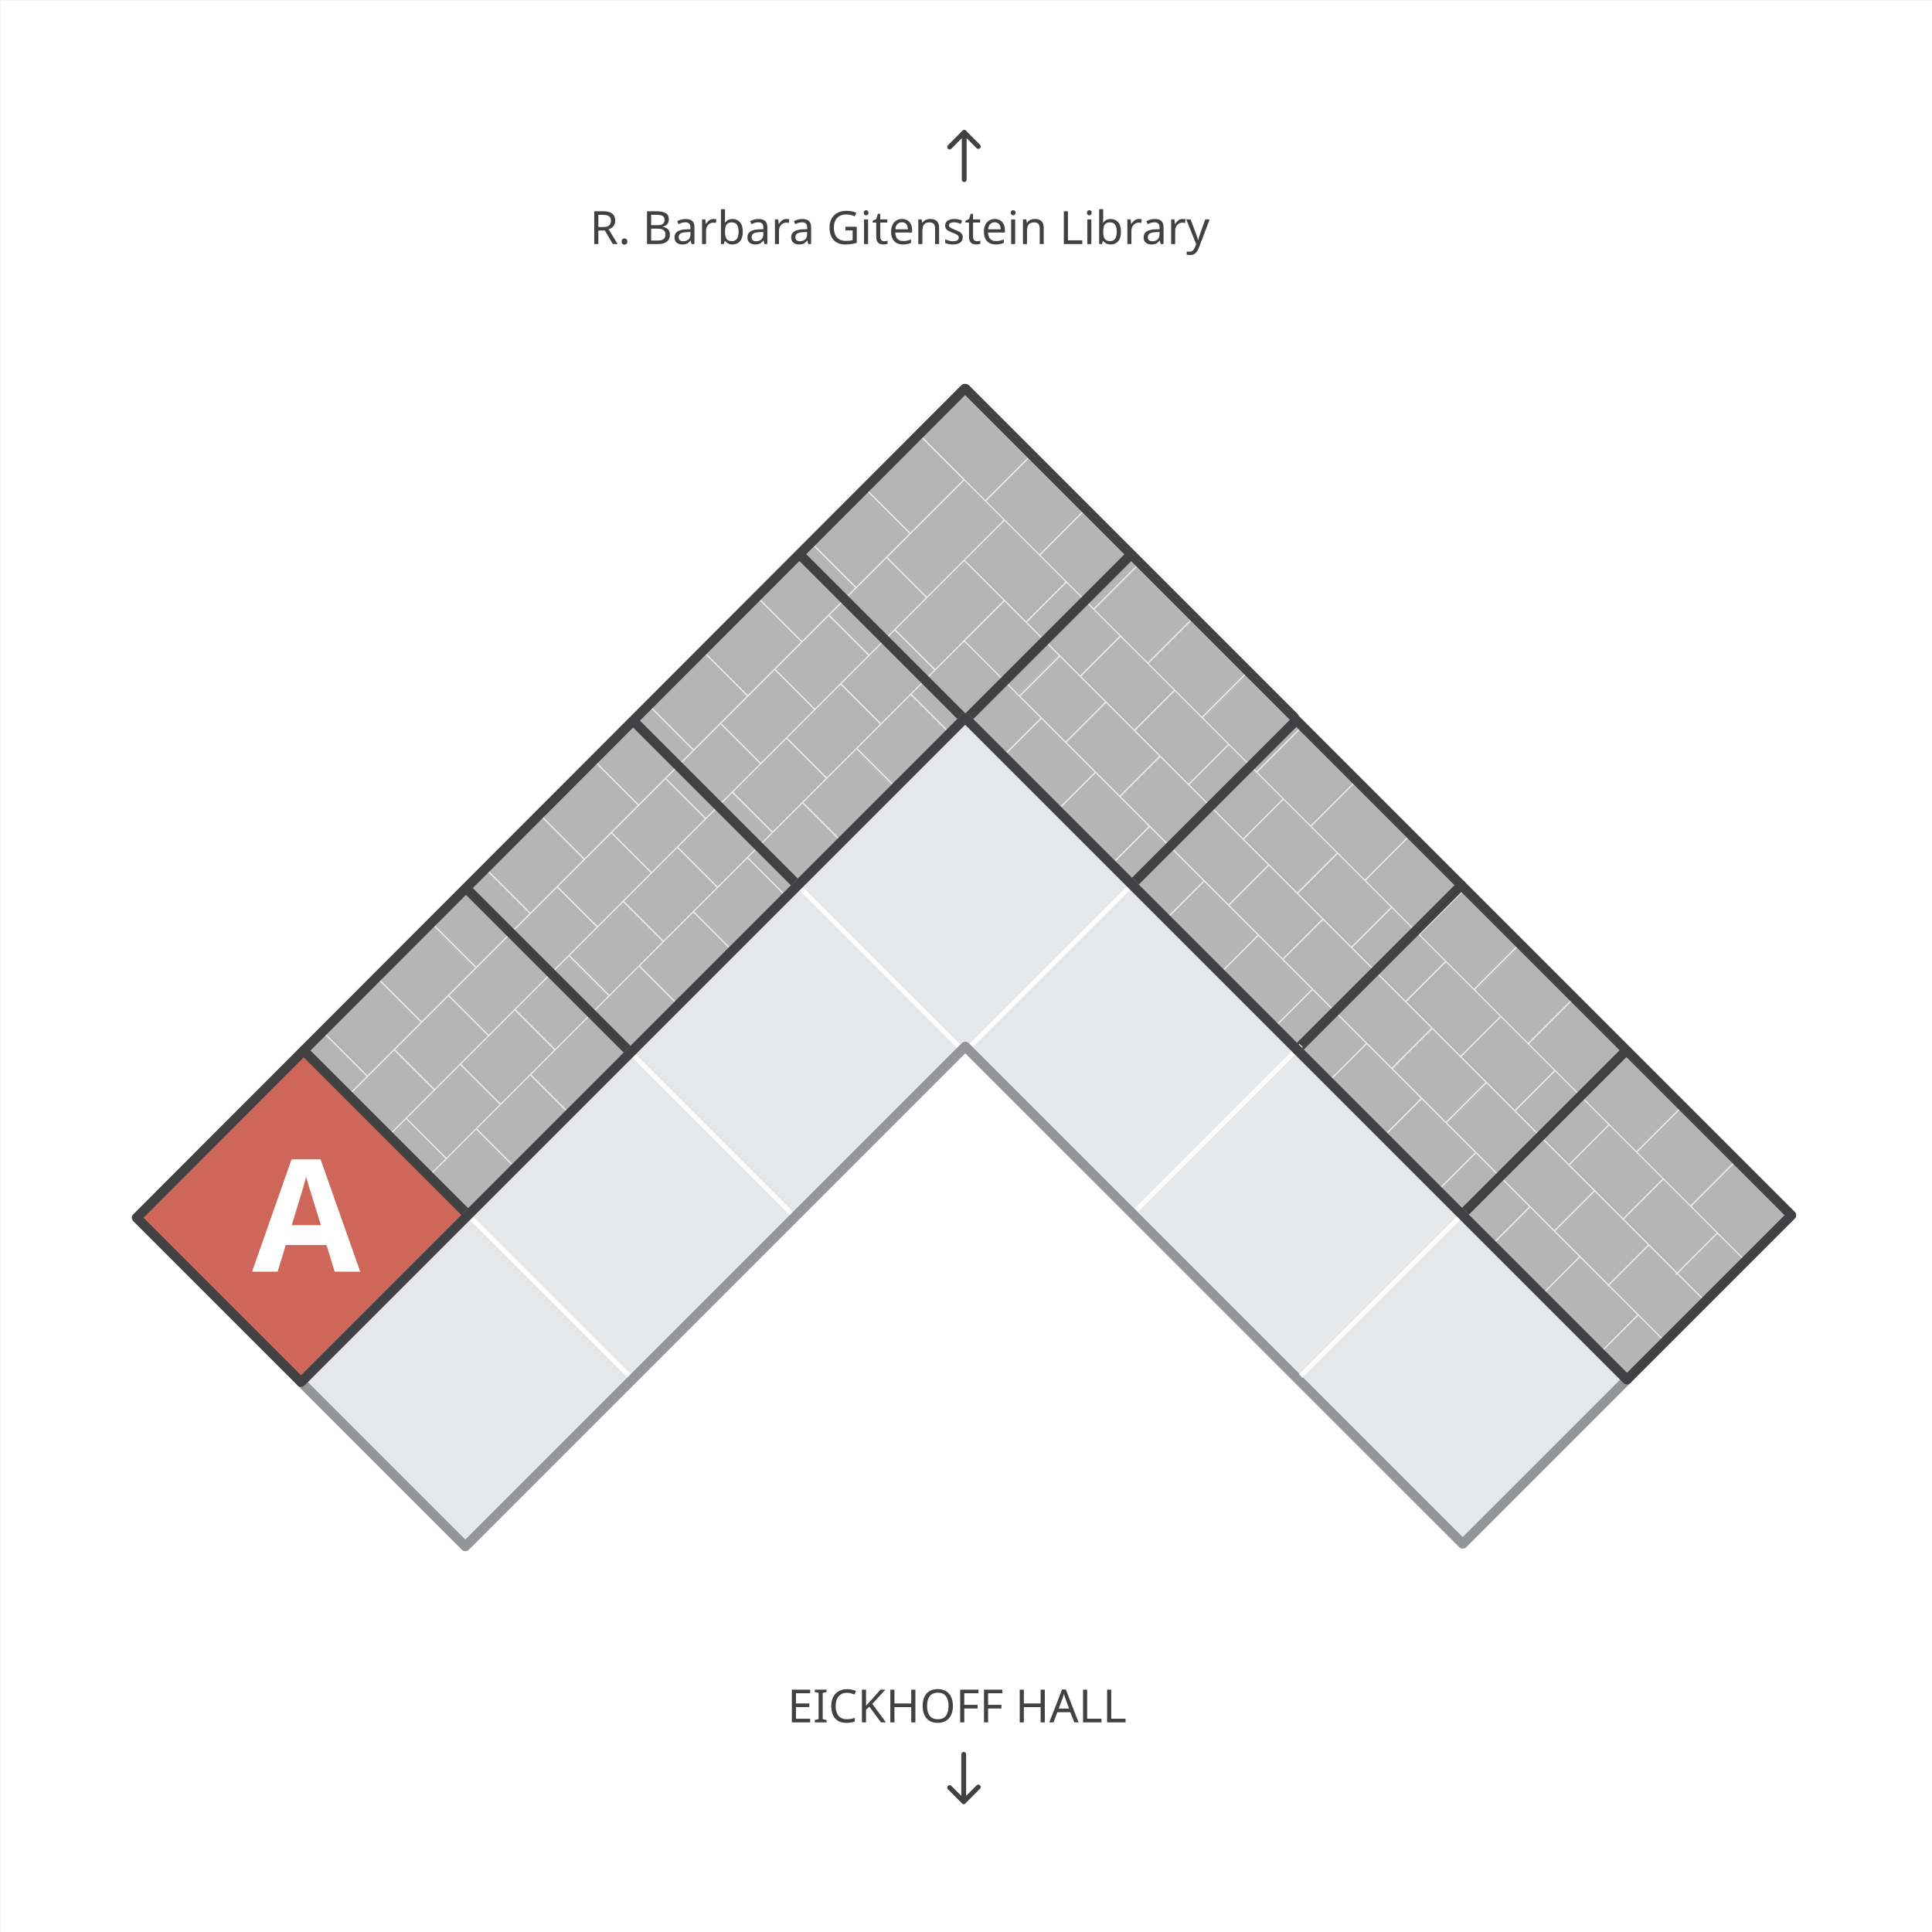
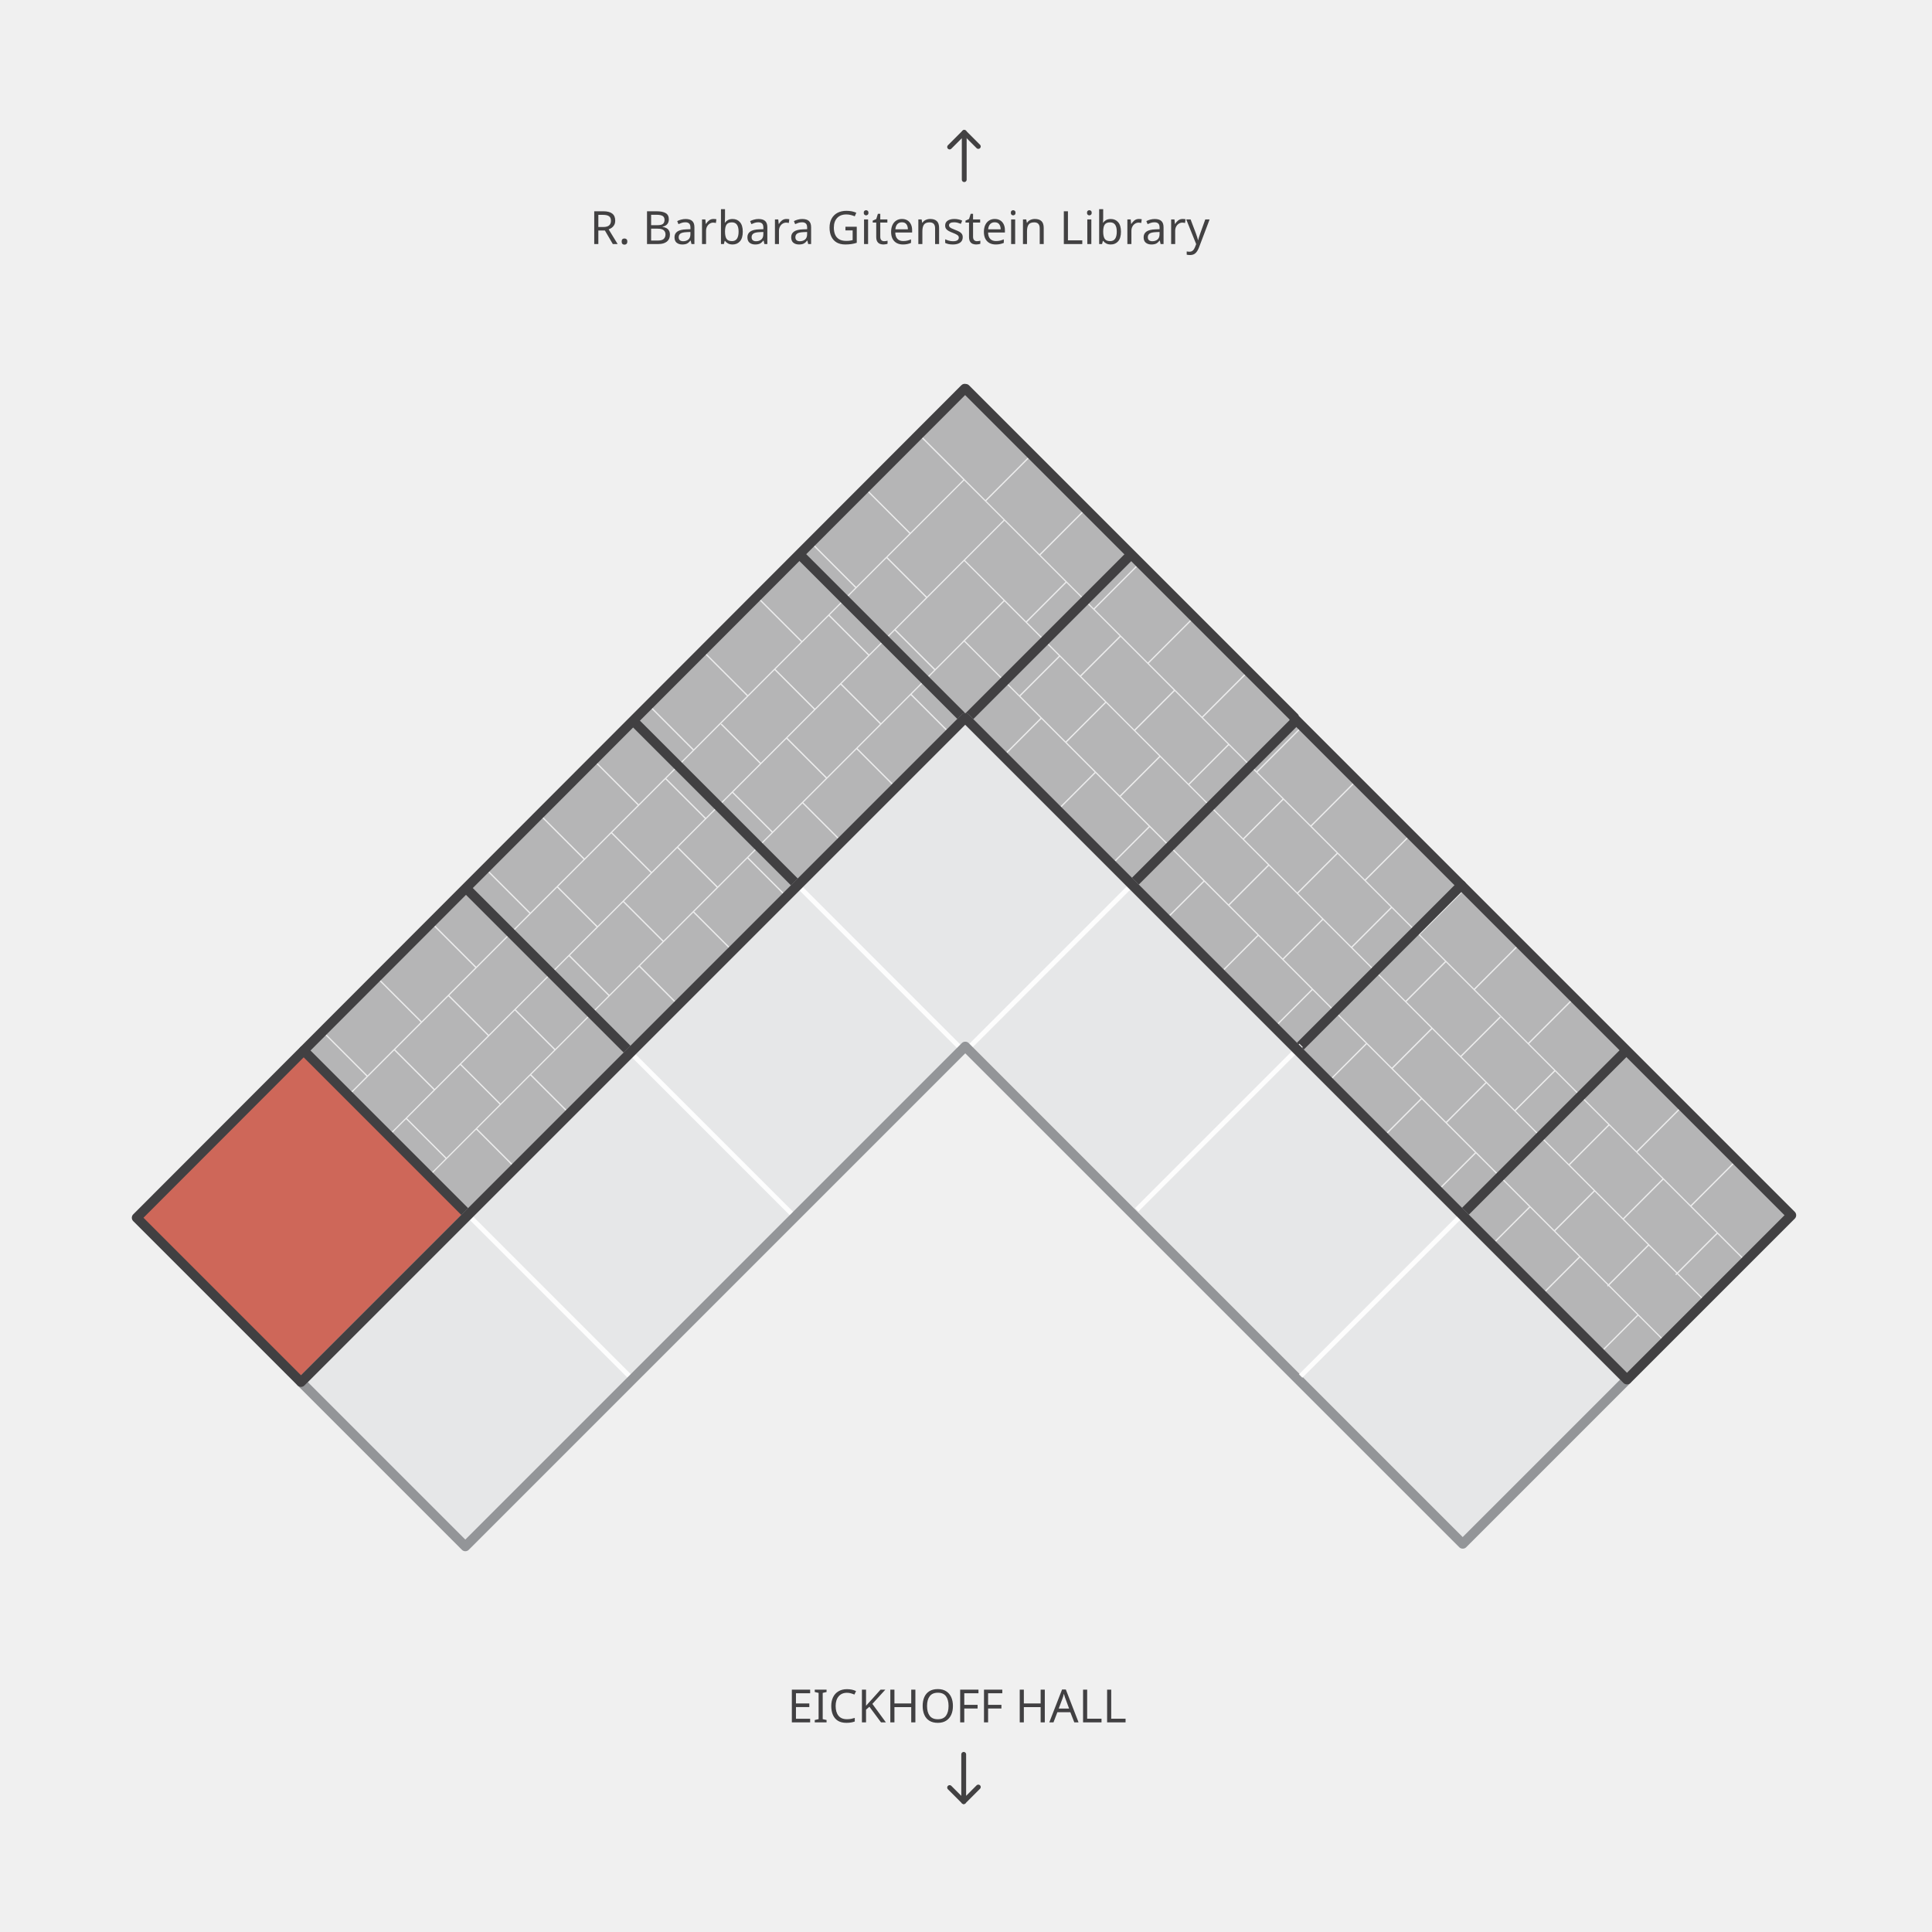
<svg xmlns="http://www.w3.org/2000/svg" version="1.1" x="0px" y="0px" viewBox="0 0 799.92 799.92" style="enable-background:new 0 0 799.92 799.92;" xml:space="preserve">
  <style type="text/css">
	.st0{fill:#CCCCCB;stroke:#414042;stroke-width:4;stroke-linecap:round;stroke-linejoin:round;stroke-miterlimit:10;}
	.st1{fill:#F2F2F3;stroke:#414042;stroke-width:4;stroke-linecap:round;stroke-linejoin:round;stroke-miterlimit:10;}
	.st2{fill:#CE6759;}
	.st3{fill:#D8B5AF;}
	.st4{fill:#B5B5B6;}
	.st5{fill:#D8D8D8;}
	.st6{fill:#E6E7E8;}
	.st7{fill:none;stroke:#414042;stroke-width:6;stroke-miterlimit:10;}
	.st8{fill:#FFF200;}
	.st9{opacity:0.5;}
	.st10{opacity:0.5;fill:none;stroke:#FFFFFF;stroke-width:0.537;stroke-miterlimit:10;}
	.st11{opacity:0.5;fill:none;stroke:#FFFFFF;stroke-width:0.5;stroke-miterlimit:10;}
	.st12{opacity:0.9;fill:#FFFFFF;}
	.st13{opacity:0.75;fill:#FFFFFF;}
- 	.st14{fill:#FFFFFF;}
+ 	.st14{fill:transparent;}
	.st15{fill:none;stroke:#414042;stroke-width:4;stroke-linecap:round;stroke-linejoin:round;stroke-miterlimit:10;}
	.st16{opacity:0.9;fill:none;stroke:#FFFFFF;stroke-width:2;stroke-miterlimit:10;}
	.st17{fill:#939598;}
	.st18{fill:#414042;}
	.st19{fill:#CE685A;stroke:#010101;stroke-width:3;stroke-linecap:round;stroke-linejoin:round;stroke-miterlimit:10;}
	.st20{fill:#B5B6B6;stroke:#010101;stroke-width:3;stroke-linecap:round;stroke-linejoin:round;stroke-miterlimit:10;}
	.st21{fill:#010101;}
	.st22{opacity:0.21;fill:none;stroke:#FFFFFF;stroke-width:0.5;stroke-miterlimit:10;}
	.st23{fill:none;stroke:#FFFFFF;stroke-width:0.5;stroke-miterlimit:10;}
	.st24{fill:#BCBEC0;}
	.st25{fill:#CE6759;stroke:#414042;stroke-width:4;stroke-linecap:round;stroke-linejoin:round;stroke-miterlimit:10;}
	.st26{fill:#B5B5B6;stroke:#414042;stroke-width:4;stroke-linecap:round;stroke-linejoin:round;stroke-miterlimit:10;}
	.st27{fill:#D8D8D8;stroke:#414042;stroke-width:4;stroke-linecap:round;stroke-linejoin:round;stroke-miterlimit:10;}
	.st28{fill:none;stroke:#424142;stroke-width:2;stroke-linecap:round;stroke-linejoin:round;stroke-miterlimit:10;}
	.st29{fill:none;}
	.st30{font-family:'OpenSans-Bold';}
	.st31{font-size:19px;}
	.st32{fill:#424142;}
</style>
  <g id="Layer_2">
</g>
  <g id="Layer_3">
</g>
  <g id="Layer_1">
    <rect x="0.26" y="0.25" class="st14" width="800.26" height="800.26" />
    <g>
      <g>
        <polygon class="st4" points="399.63,297.22 673.62,571.22 741.69,503.16 535.73,297.2 535.89,297.04 399.81,160.96      399.65,161.12 399.44,160.91 263.57,297.2 56.58,504.19 124.62,572.23    " />
        <polygon class="st6" points="399.63,297.22 124.62,572.23 192.66,640.27 399.65,433.28 605.61,639.24 673.62,571.22    " />
        <g>
          <path class="st13" d="M722.55,522.29l0.35-0.35l-22.53-22.53l18.3-18.3l-0.38-0.38l-18.3,18.3l-22.04-22.04l18.46-18.46      l-0.38-0.38l-18.46,18.46l-22.04-22.04l18.05-18.05l-0.38-0.38l-18.05,18.05l-22.04-22.04l18.27-18.27l-0.38-0.38l-18.27,18.27      l-22.04-22.04l18.27-18.27l-0.38-0.38l-18.27,18.27l-22.4-22.4l17.88-17.88l-0.38-0.38l-17.88,17.88l-22.04-22.04l17.94-17.94      l-0.38-0.38l-17.94,17.94l-22.04-22.04l17.69-17.69l-0.38-0.38l-17.69,17.69l-22.04-22.04l17.99-17.99l-0.38-0.38l-17.99,17.99      l-22.22-22.22l17.72-17.72l-0.38-0.38l-17.72,17.72l-22.04-22.04l18.32-18.32l-0.38-0.38l-18.32,18.32l-22.04-22.04l17.52-17.52      l-0.38-0.38l-17.53,17.53l-22.04-22.04l17.69-17.69l-0.38-0.38l-17.69,17.69l-22.04-22.04l17.77-17.77l-0.38-0.38L408,207.03      l-8.61-8.61l0.01-0.01l-18.23-18.23l-0.38,0.38l18.05,18.05l-21.94,21.94l-18.27-18.27l-0.38,0.38l18.27,18.27l-22.04,22.04      l-18.44-18.44l-0.38,0.38l18.44,18.44l-22.04,22.04l-18.02-18.03l-0.38,0.38l18.02,18.02l-22.04,22.04l-18.25-18.25l-0.38,0.38      l18.25,18.25l-22.04,22.04l-18.24-18.25l-0.38,0.38l18.24,18.25l-22.4,22.4l-17.86-17.86l-0.38,0.38l17.86,17.86l-22.04,22.04      l-17.92-17.91l-0.38,0.38l17.91,17.91l-22.04,22.04l-17.67-17.67l-0.38,0.38l17.67,17.67l-22.04,22.04l-17.97-17.97l-0.38,0.38      l17.97,17.97l-22.22,22.22l-17.69-17.7l-0.38,0.38l17.69,17.69l-22.04,22.04l-18.3-18.3l-0.38,0.38l18.3,18.3l-22.04,22.04      l-17.5-17.5l-0.38,0.38l17.5,17.5l-22.04,22.04l-17.67-17.67l-0.38,0.38l17.67,17.67L84.9,512.55L67.15,494.8l-0.38,0.38      l17.75,17.75l-9.6,9.6l0.35,0.35l20.7-20.7l16.33,16.33l-20.42,20.42l0.35,0.35l8.64-8.64l16.33,16.33l-8.93,8.93l0.35,0.35      l21.29-21.29l16.71,16.71l0.38-0.38l-16.71-16.71l22.04-22.04l16.71,16.71l0.38-0.38l-16.71-16.71l22.04-22.04l16.71,16.71      l0.38-0.38l-16.71-16.71l22.04-22.04l16.71,16.71l0.38-0.38l-16.71-16.71l22.04-22.04l16.71,16.71l0.38-0.38l-16.71-16.71      l44.64-44.64l16.71,16.71l0.38-0.38L265,399.88l22.04-22.04l16.71,16.71l0.38-0.38l-16.71-16.71l22.04-22.04l16.71,16.71      l0.38-0.38l-16.71-16.71l22.4-22.4l16.71,16.71l0.38-0.38l-16.71-16.71l22.04-22.04l16.71,16.71l0.38-0.38l-16.71-16.71      l22.04-22.04l16.71,16.71l0.38-0.38l-16.71-16.71l21.74-21.74l31.6,31.6l-16.68,16.68l0.38,0.38l16.68-16.68l22.04,22.04      l-16.68,16.68l0.38,0.38l16.68-16.68l22.04,22.04l-16.68,16.68l0.38,0.38l16.68-16.68l22.22,22.22l-16.68,16.68l0.38,0.38      l16.68-16.68l22.04,22.04l-16.68,16.68l0.38,0.38l16.68-16.68l22.04,22.04l-16.68,16.68l0.38,0.38l16.68-16.68l22.04,22.04      l-16.68,16.68l0.38,0.38l16.68-16.68l22.4,22.4l-16.68,16.68l0.38,0.38l16.68-16.68l22.04,22.04l-16.68,16.68l0.38,0.38      l16.68-16.68l22.04,22.04l-16.68,16.68l0.38,0.38l16.68-16.68l20.29,20.29l-16.85,16.85l0.38,0.38l16.85-16.85l11.43,11.43      l-0.22,0.22l0.38,0.38l0.22-0.22l11.92,11.92l-16.9,16.9l0.38,0.38l16.9-16.9l10.9,10.9l0.35-0.35l-23.2-23.2l16.33-16.33      l11.39,11.39l-0.44,0.44l0.38,0.38l0.44-0.44l11.43,11.43l0.35-0.35l-11.43-11.43l16.33-16.33L722.55,522.29z M649.96,482.35      l16.33-16.33l22.04,22.04L672,504.4L649.96,482.35z M627.54,459.93l16.33-16.33l22.04,22.04l-16.33,16.33L627.54,459.93z       M605.12,437.51l16.24-16.24l-0.38-0.38l-16.24,16.24l-22.4-22.4l16.33-16.33l44.82,44.82l-16.33,16.33L605.12,437.51z       M559.92,392.31l16.33-16.33l22.04,22.04l-16.33,16.33L559.92,392.31z M537.5,369.89l16.33-16.33l22.04,22.04l-16.33,16.33      L537.5,369.89z M515.08,347.47l16.33-16.33l22.04,22.04l-16.33,16.33L515.08,347.47z M470.06,302.45l16.33-16.33l22.04,22.04      l-16.33,16.33L470.06,302.45z M447.64,280.03l16.33-16.33L486,285.75l-16.33,16.33L447.64,280.03z M399.56,231.96l16.33-16.33      l25.28,25.28l-16.33,16.33L399.56,231.96z M399.04,231.77l-15.28,15.28l-16.33-16.33l31.78-31.78l16.33,16.33L399.04,231.77z       M383.38,247.43l-23.54,23.54l-16.33-16.33l23.54-23.54L383.38,247.43z M359.46,271.35l-22.04,22.04l-16.33-16.33l22.04-22.04      L359.46,271.35z M337.04,293.77L315,315.81l-16.22-16.22l-0.38,0.38l16.22,16.22l-22.4,22.4l-16.33-16.33l44.82-44.82      L337.04,293.77z M291.84,338.97l-22.04,22.04l-16.33-16.33l22.04-22.04L291.84,338.97z M269.42,361.39l-22.04,22.04      l-16.33-16.33l22.04-22.04L269.42,361.39z M247,383.81l-44.64,44.64l-16.33-16.33l44.64-44.64L247,383.81z M201.98,428.83      l-22.04,22.04l-16.33-16.33l22.04-22.04L201.98,428.83z M179.56,451.25l-22.04,22.04l-16.33-16.33l22.04-22.04L179.56,451.25z       M157.14,473.67l-22.04,22.04l-16.33-16.33l22.04-22.04L157.14,473.67z M145.72,485.8l16.33,16.33l-22.04,22.04l-16.33-16.33      L145.72,485.8z M146.1,485.42l22.04-22.04l16.33,16.33l-22.04,22.04L146.1,485.42z M168.52,463l22.04-22.04l16.33,16.33      l-22.04,22.04L168.52,463z M190.94,440.58l22.22-22.22l16.33,16.33l-22.22,22.22L190.94,440.58z M213.54,417.98l22.04-22.04      l16.33,16.33l-22.04,22.04L213.54,417.98z M235.96,395.56L258,373.52l16.33,16.33l-22.04,22.04L235.96,395.56z M258.38,373.14      l22.04-22.04l16.33,16.33l-22.04,22.04L258.38,373.14z M280.8,350.72l22.4-22.4l16.33,16.33l-22.4,22.4L280.8,350.72z       M303.58,327.94l22.04-22.04l16.33,16.33l-22.04,22.04L303.58,327.94z M326,305.52l22.04-22.04l16.33,16.33l-22.04,22.04      L326,305.52z M348.42,283.1l22.04-22.04l16.33,16.33l-22.04,22.04L348.42,283.1z M370.84,260.68l28.37-28.37l16.3,16.3      l-17.08,17.08l0.03,0.03l-11.28,11.28L370.84,260.68z M415.88,248.99l22.55,22.55l-16.33,16.33l-22.55-22.55L415.88,248.99z       M425.22,257.61l16.33-16.33l22.04,22.04l-16.33,16.33L425.22,257.61z M508.8,308.54l22.22,22.22l-16.33,16.33l-22.22-22.22      L508.8,308.54z M96.35,501.81l22.04-22.04l16.33,16.33l-22.04,22.04L96.35,501.81z M101.26,530.26l22.04-22.04l16.33,16.33      l-22.04,22.04L101.26,530.26z M431.17,296.92L431.17,296.92l-8.68-8.68l16.33-16.33l18.74,18.74l-16.33,16.33l-9.68-9.68l0,0      L431.17,296.92z M453.59,319.34L453.59,319.34l-11.98-11.98l16.33-16.33l22.04,22.04l-16.33,16.33l-9.68-9.68l0,0L453.59,319.34      z M498.61,364.36L498.61,364.36l-22.22-22.22l0,0l-0.38-0.38l0,0l-11.98-11.98l16.33-16.33l44.64,44.64l-16.33,16.33l-9.68-9.68      l0,0L498.61,364.36z M521.03,386.78L521.03,386.78l-11.98-11.98l16.33-16.33l22.04,22.04l-16.33,16.33l-9.68-9.68l0,0      L521.03,386.78z M543.45,409.2L543.45,409.2l-11.98-11.98l16.33-16.33l22.04,22.04l-16.33,16.33l-9.68-9.68l0,0L543.45,409.2z       M565.87,431.62L565.87,431.62l-11.99-11.98l16.33-16.33l22.4,22.4l-16.33,16.33L566.24,432l0,0L565.87,431.62z M588.65,454.4      L588.65,454.4l-11.98-11.98l16.33-16.33l22.04,22.04l-16.33,16.33l-9.68-9.68l0,0L588.65,454.4z M611.07,476.82L611.07,476.82      l-11.98-11.98l16.33-16.33l22.04,22.04l-16.33,16.33l-9.68-9.68l0,0L611.07,476.82z M633.49,499.24L633.49,499.24l-11.98-11.98      l16.33-16.33l22.04,22.04l-16.33,16.33l-9.68-9.68l0,0L633.49,499.24z M665.96,531.72l-22.04-22.04l16.33-16.33l22.04,22.04      L665.96,531.72z M694.42,526.81l-22.04-22.04l16.33-16.33l22.04,22.04L694.42,526.81z" />
        </g>
        <rect x="77.3" y="456.4" transform="matrix(0.7071 -0.7071 0.7071 0.7071 -319.0171 235.8761)" class="st2" width="95.84" height="93.25" />
        <line class="st15" x1="125.78" y1="434.99" x2="193.82" y2="503.03" />
        <line class="st16" x1="192.81" y1="502.01" x2="260.85" y2="570.05" />
        <line class="st15" x1="401.56" y1="296.33" x2="466.9" y2="230.99" />
        <line class="st15" x1="332.52" y1="230.99" x2="397.68" y2="296.15" />
        <line class="st15" x1="263.54" y1="299.79" x2="330.3" y2="366.55" />
        <line class="st16" x1="331.21" y1="367.46" x2="397.97" y2="434.23" />
        <line class="st15" x1="194.29" y1="369.04" x2="261.05" y2="435.8" />
        <line class="st16" x1="261.18" y1="435.93" x2="327.94" y2="502.69" />
        <line class="st15" x1="468.82" y1="366.1" x2="536.28" y2="298.65" />
        <line class="st16" x1="400.57" y1="434.35" x2="468.03" y2="366.9" />
        <line class="st15" x1="536.97" y1="434.57" x2="605.04" y2="366.51" />
        <line class="st16" x1="470.65" y1="500.9" x2="538.71" y2="432.83" />
        <line class="st15" x1="605.74" y1="502.51" x2="672.75" y2="435.5" />
        <path class="st17" d="M192.66,642.27c-0.51,0-1.02-0.2-1.41-0.59l-68.04-68.04c-0.78-0.78-0.78-2.05,0-2.83l275.01-275.01     c0.75-0.75,2.08-0.75,2.83,0l274,274c0.78,0.78,0.78,2.05,0,2.83l-68.01,68.01c-0.75,0.75-2.08,0.75-2.83,0L399.65,436.11     L194.07,641.69C193.68,642.08,193.17,642.27,192.66,642.27z M127.45,572.23l65.21,65.21l205.58-205.58     c0.75-0.75,2.08-0.75,2.83,0l204.54,204.54l65.19-65.19L399.63,300.05L127.45,572.23z" />
        <g>
          <path class="st14" d="M138.56,526.52l-3.36-11.03h-16.89l-3.36,11.03h-10.58l16.35-46.51h12.01l16.41,46.51H138.56z       M132.86,507.26c-3.11-9.99-4.85-15.64-5.24-16.95c-0.39-1.31-0.67-2.35-0.84-3.11c-0.7,2.7-2.69,9.39-5.99,20.06H132.86z" />
        </g>
        <line class="st16" x1="538.51" y1="569.73" x2="605.53" y2="502.72" />
        <path class="st18" d="M124.62,574.23c-0.51,0-1.02-0.2-1.41-0.59l-68.04-68.04c-0.38-0.38-0.59-0.88-0.59-1.41     s0.21-1.04,0.59-1.41L398.03,159.5c0.51-0.51,1.22-0.68,1.86-0.53c0.48,0.02,0.96,0.21,1.33,0.58L537.3,295.63     c0.23,0.23,0.4,0.51,0.49,0.81L743.1,501.74c0.78,0.78,0.78,2.05,0,2.83l-68.06,68.06c-0.75,0.75-2.08,0.75-2.83,0L399.63,300.05     L126.03,573.65C125.64,574.04,125.13,574.23,124.62,574.23z M59.41,504.19l65.21,65.21l273.59-273.59c0.75-0.75,2.08-0.75,2.83,0     l272.58,272.58l65.24-65.24L534.31,298.61c-0.23-0.23-0.4-0.51-0.49-0.81L399.6,163.58L59.41,504.19z" />
      </g>
      <g>
        <rect x="207.4" y="698.69" class="st29" width="383.44" height="32.65" />
        <text transform="matrix(1 0 0 1 326.0095 713.1303)" class="st18 st30 st31">EICKHOFF HALL</text>
        <polyline class="st28" points="405.06,739.9 399.01,745.95 399.01,726.37    " />
        <line class="st28" x1="399.01" y1="745.95" x2="393.18" y2="740.12" />
      </g>
      <g>
        <rect x="1" y="86.6" class="st29" width="799.92" height="16.33" />
        <text transform="matrix(1 0 0 1 244.1912 101.0357)" class="st32 st30 st31">R. Barbara Gitenstein Library</text>
        <polyline class="st28" points="393.18,60.86 399.23,54.81 399.23,74.38    " />
        <line class="st28" x1="399.23" y1="54.81" x2="405.06" y2="60.64" />
      </g>
    </g>
  </g>
</svg>
